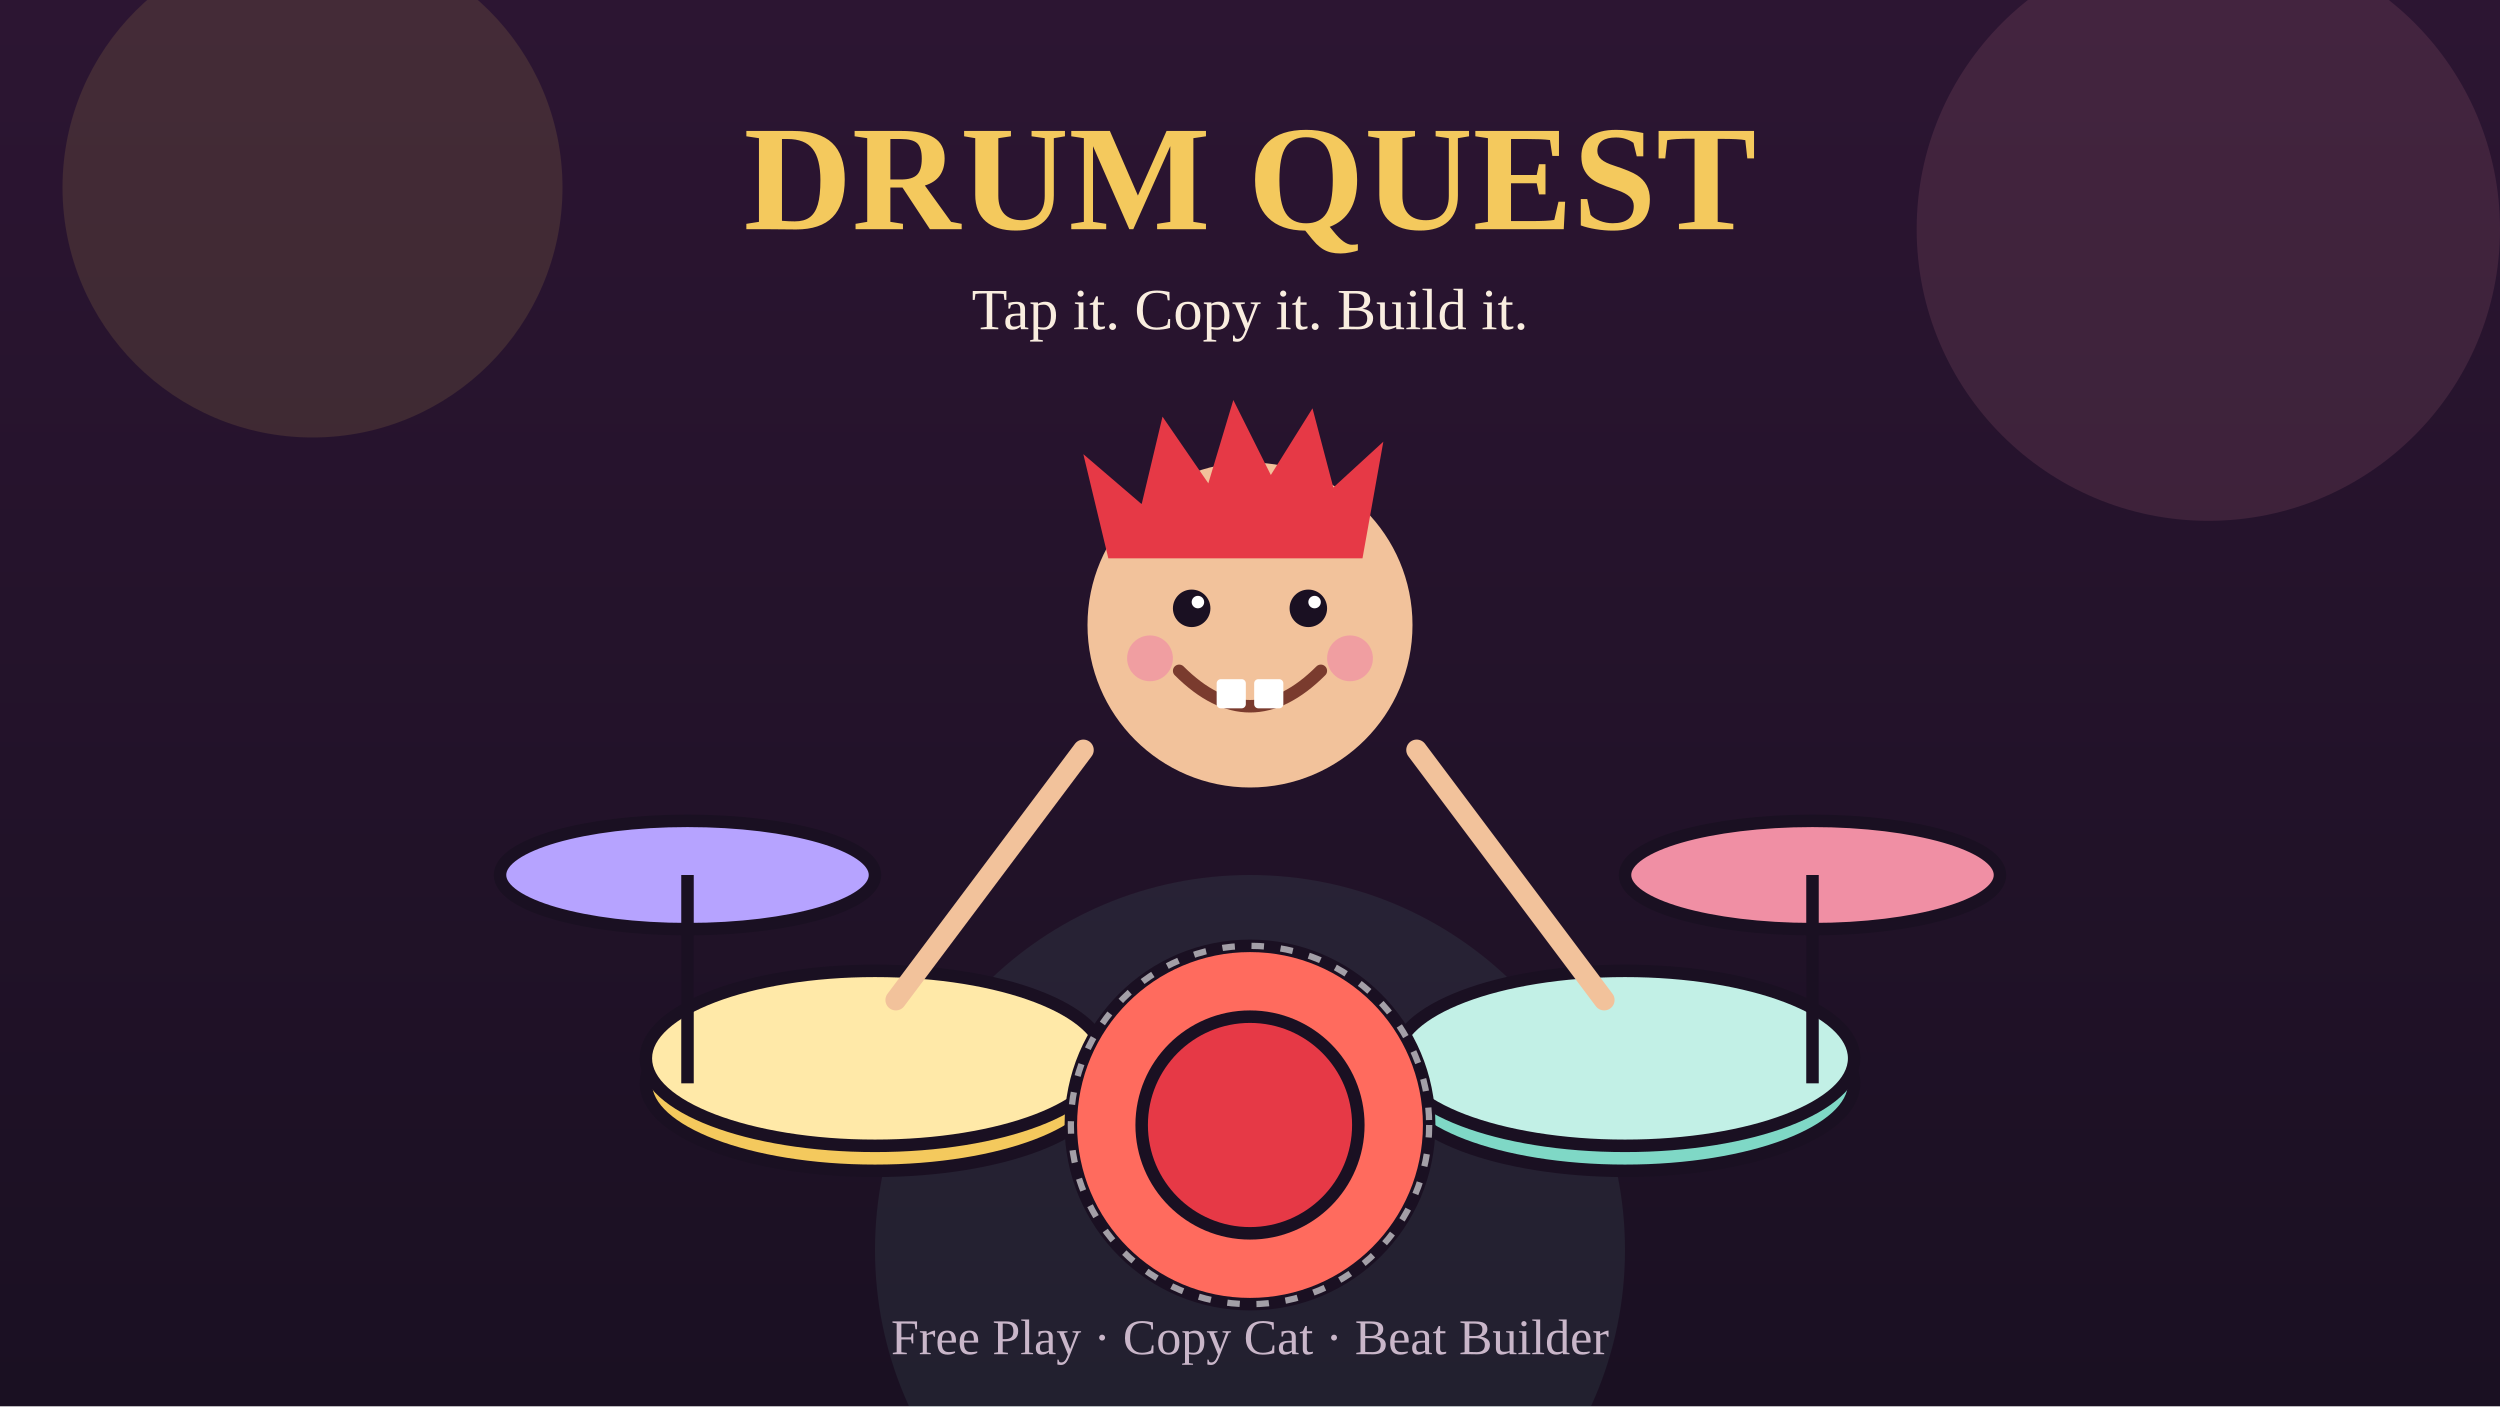
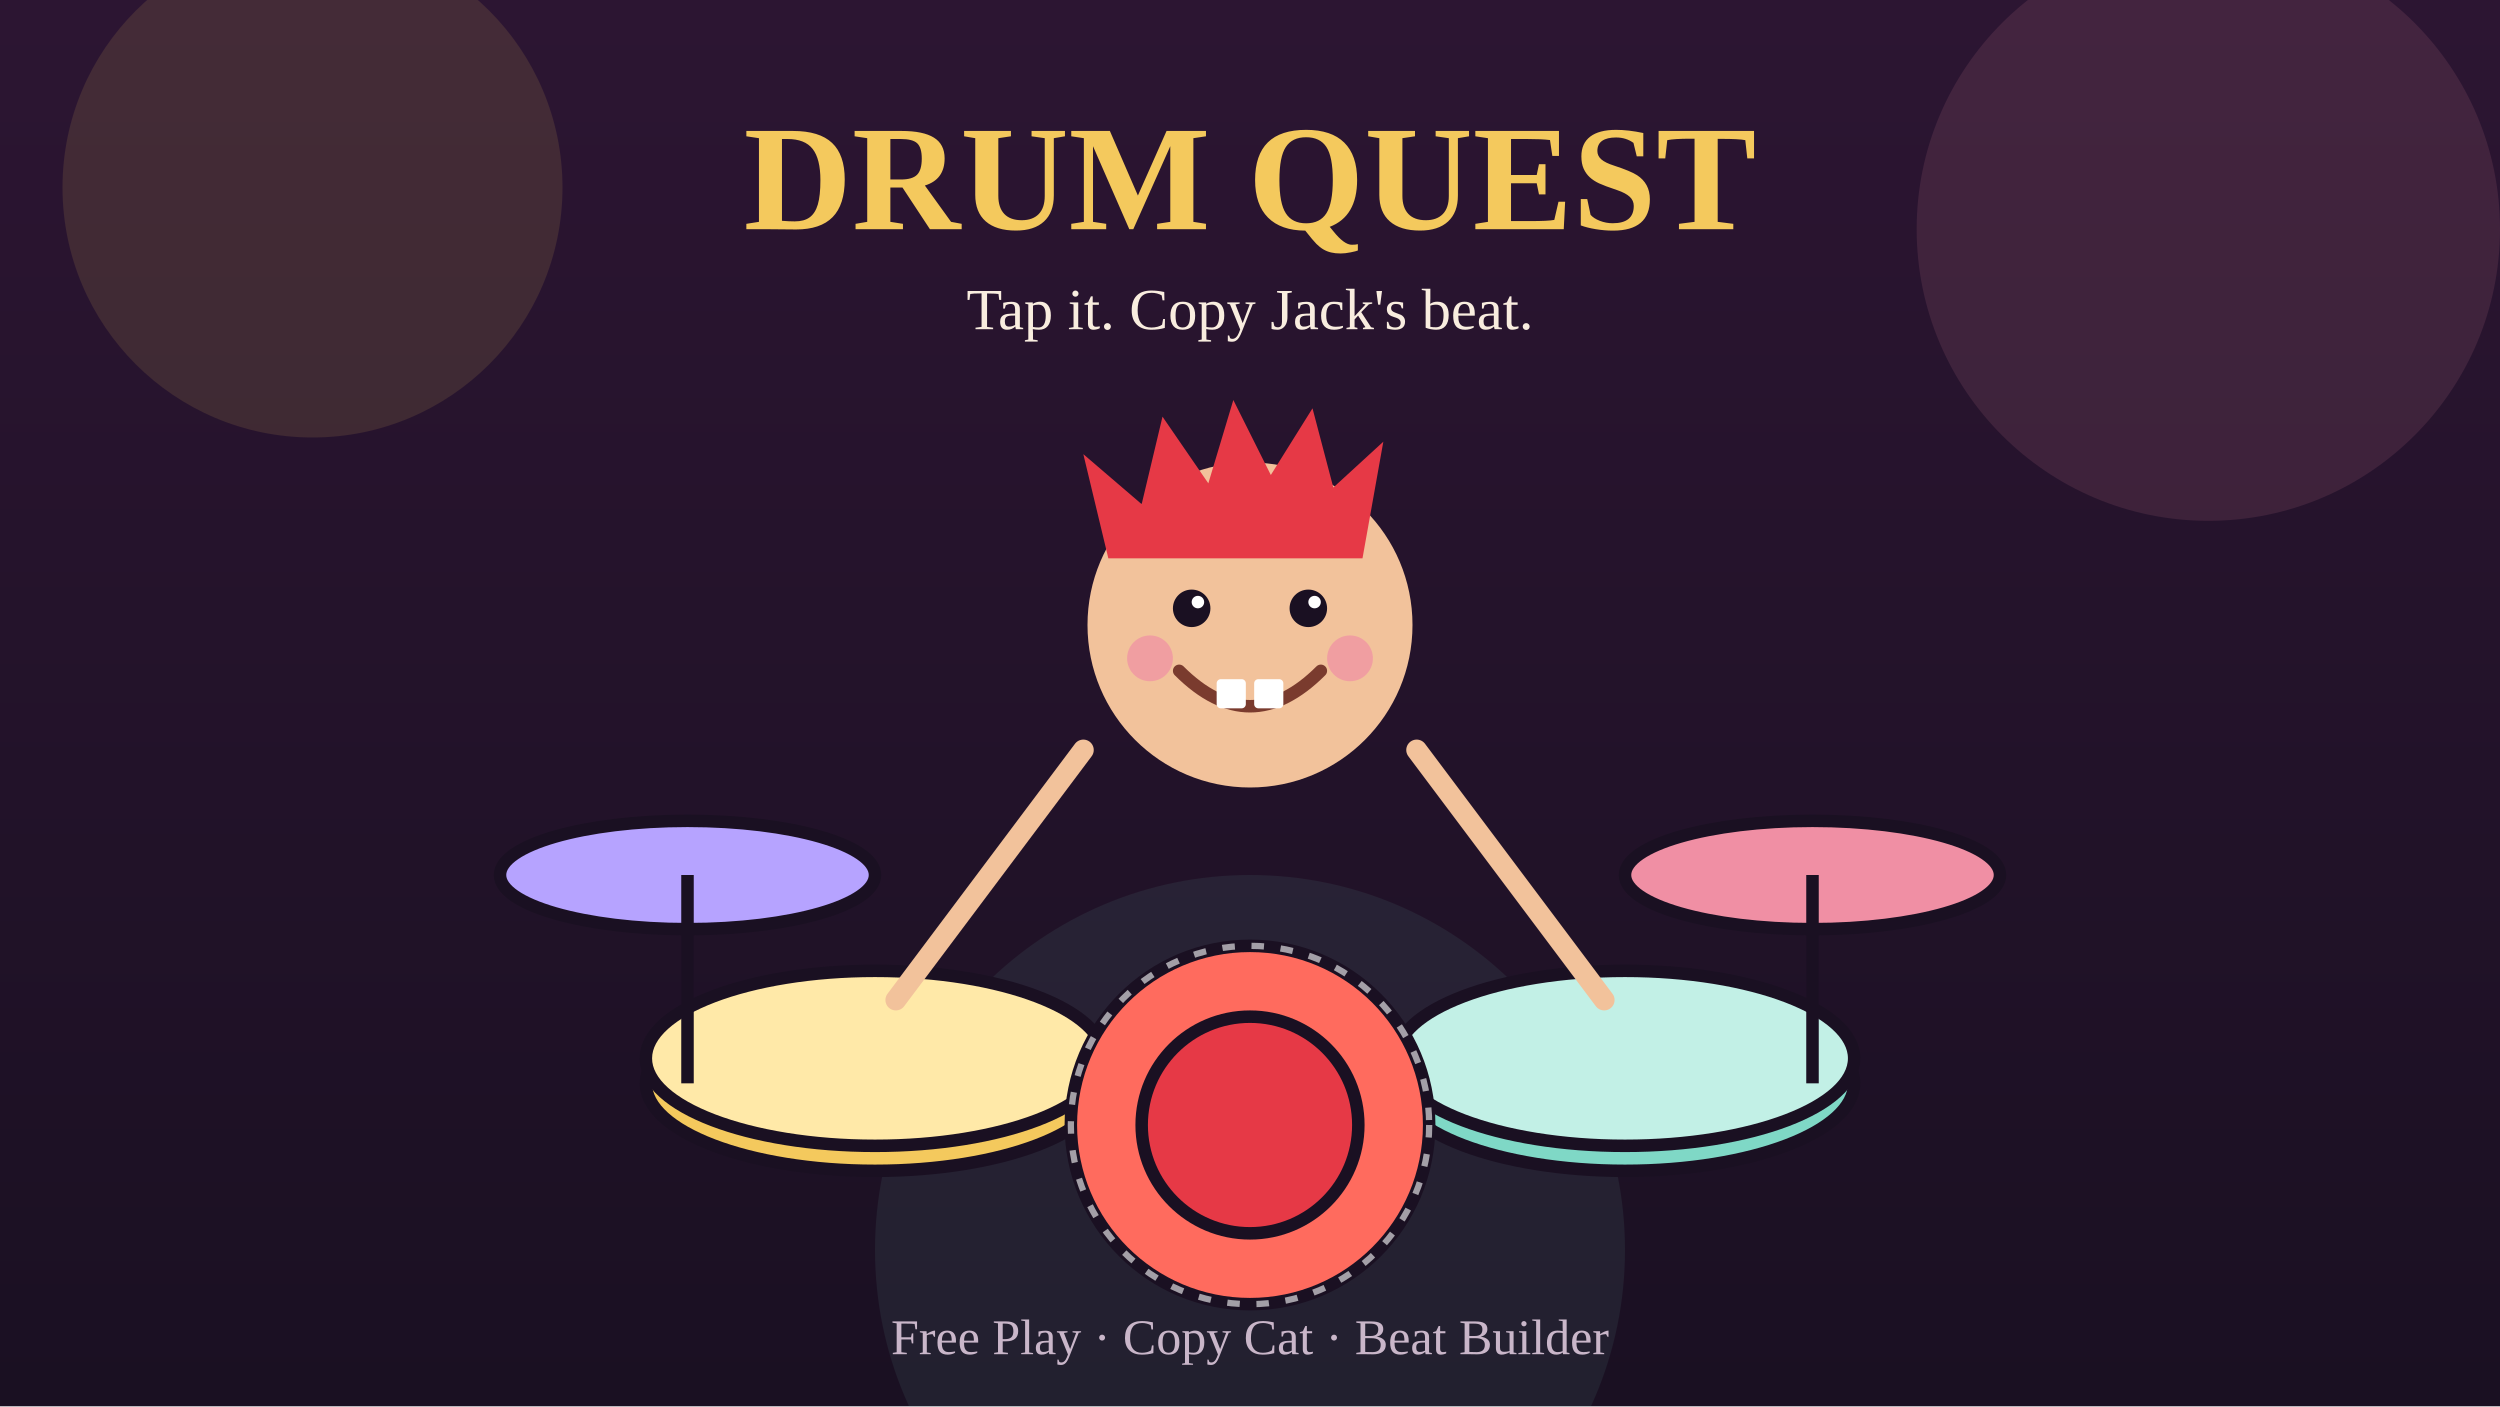
<svg xmlns="http://www.w3.org/2000/svg" viewBox="0 0 1200 675" role="img" aria-label="Joel, a boy with a red mohawk, grinning behind a colourful drum kit under the words Drum Quest">
  <defs>
    <linearGradient id="stage" x1="0" y1="0" x2="0" y2="1">
      <stop offset="0" stop-color="#2c1532" />
      <stop offset="1" stop-color="#1a1022" />
    </linearGradient>
  </defs>
  <rect width="1200" height="675" fill="url(#stage)" />
  <circle cx="150" cy="90" r="120" fill="#f4c95d" opacity="0.12" />
  <circle cx="1060" cy="110" r="140" fill="#f08fa4" opacity="0.12" />
  <circle cx="600" cy="600" r="180" fill="#7fd8c6" opacity="0.08" />
  <text x="600" y="110" text-anchor="middle" font-family="Georgia, 'Times New Roman', serif" font-size="72" font-weight="bold" fill="#f4c95d">DRUM QUEST</text>
-   <text x="600" y="158" text-anchor="middle" font-family="Georgia, 'Times New Roman', serif" font-size="28" fill="#f9eddf">Tap it. Copy it. Build it.</text>
+   <text x="600" y="158" text-anchor="middle" font-family="Georgia, 'Times New Roman', serif" font-size="28" fill="#f9eddf">Tap it. Copy Jack's beat.</text>
  <g>
    <circle cx="600" cy="300" r="78" fill="#f2c29b" />
    <path d="M532 268 L520 218 L548 242 L558 200 L580 232 L592 192 L610 228 L630 196 L640 234 L664 212 L654 268 Z" fill="#e63946" />
    <circle cx="572" cy="292" r="9" fill="#1a1022" />
    <circle cx="628" cy="292" r="9" fill="#1a1022" />
    <circle cx="575" cy="289" r="3" fill="#ffffff" />
    <circle cx="631" cy="289" r="3" fill="#ffffff" />
    <circle cx="552" cy="316" r="11" fill="#f08fa4" opacity="0.7" />
    <circle cx="648" cy="316" r="11" fill="#f08fa4" opacity="0.7" />
    <path d="M566 322 Q600 356 634 322" fill="none" stroke="#7a3b2e" stroke-width="6" stroke-linecap="round" />
    <rect x="584" y="326" width="14" height="14" rx="2" fill="#ffffff" />
    <rect x="602" y="326" width="14" height="14" rx="2" fill="#ffffff" />
  </g>
  <g stroke="#1a1022" stroke-width="6">
    <ellipse cx="420" cy="520" rx="110" ry="42" fill="#f4c95d" />
    <ellipse cx="420" cy="508" rx="110" ry="42" fill="#ffe9a8" />
    <ellipse cx="780" cy="520" rx="110" ry="42" fill="#7fd8c6" />
    <ellipse cx="780" cy="508" rx="110" ry="42" fill="#c2f0e6" />
    <circle cx="600" cy="540" r="86" fill="#ff6b5e" />
    <circle cx="600" cy="540" r="86" fill="none" stroke="#ffffff" stroke-width="3" stroke-dasharray="6 8" opacity="0.6" />
    <circle cx="600" cy="540" r="52" fill="#e63946" />
    <ellipse cx="330" cy="420" rx="90" ry="26" fill="#b6a3ff" />
    <ellipse cx="870" cy="420" rx="90" ry="26" fill="#f08fa4" />
  </g>
  <line x1="330" y1="420" x2="330" y2="520" stroke="#1a1022" stroke-width="6" />
  <line x1="870" y1="420" x2="870" y2="520" stroke="#1a1022" stroke-width="6" />
  <line x1="520" y1="360" x2="430" y2="480" stroke="#f2c29b" stroke-width="10" stroke-linecap="round" />
  <line x1="680" y1="360" x2="770" y2="480" stroke="#f2c29b" stroke-width="10" stroke-linecap="round" />
  <text x="600" y="650" text-anchor="middle" font-family="Georgia, 'Times New Roman', serif" font-size="24" fill="#c9b6c9">Free Play · Copy Cat · Beat Builder</text>
</svg>
